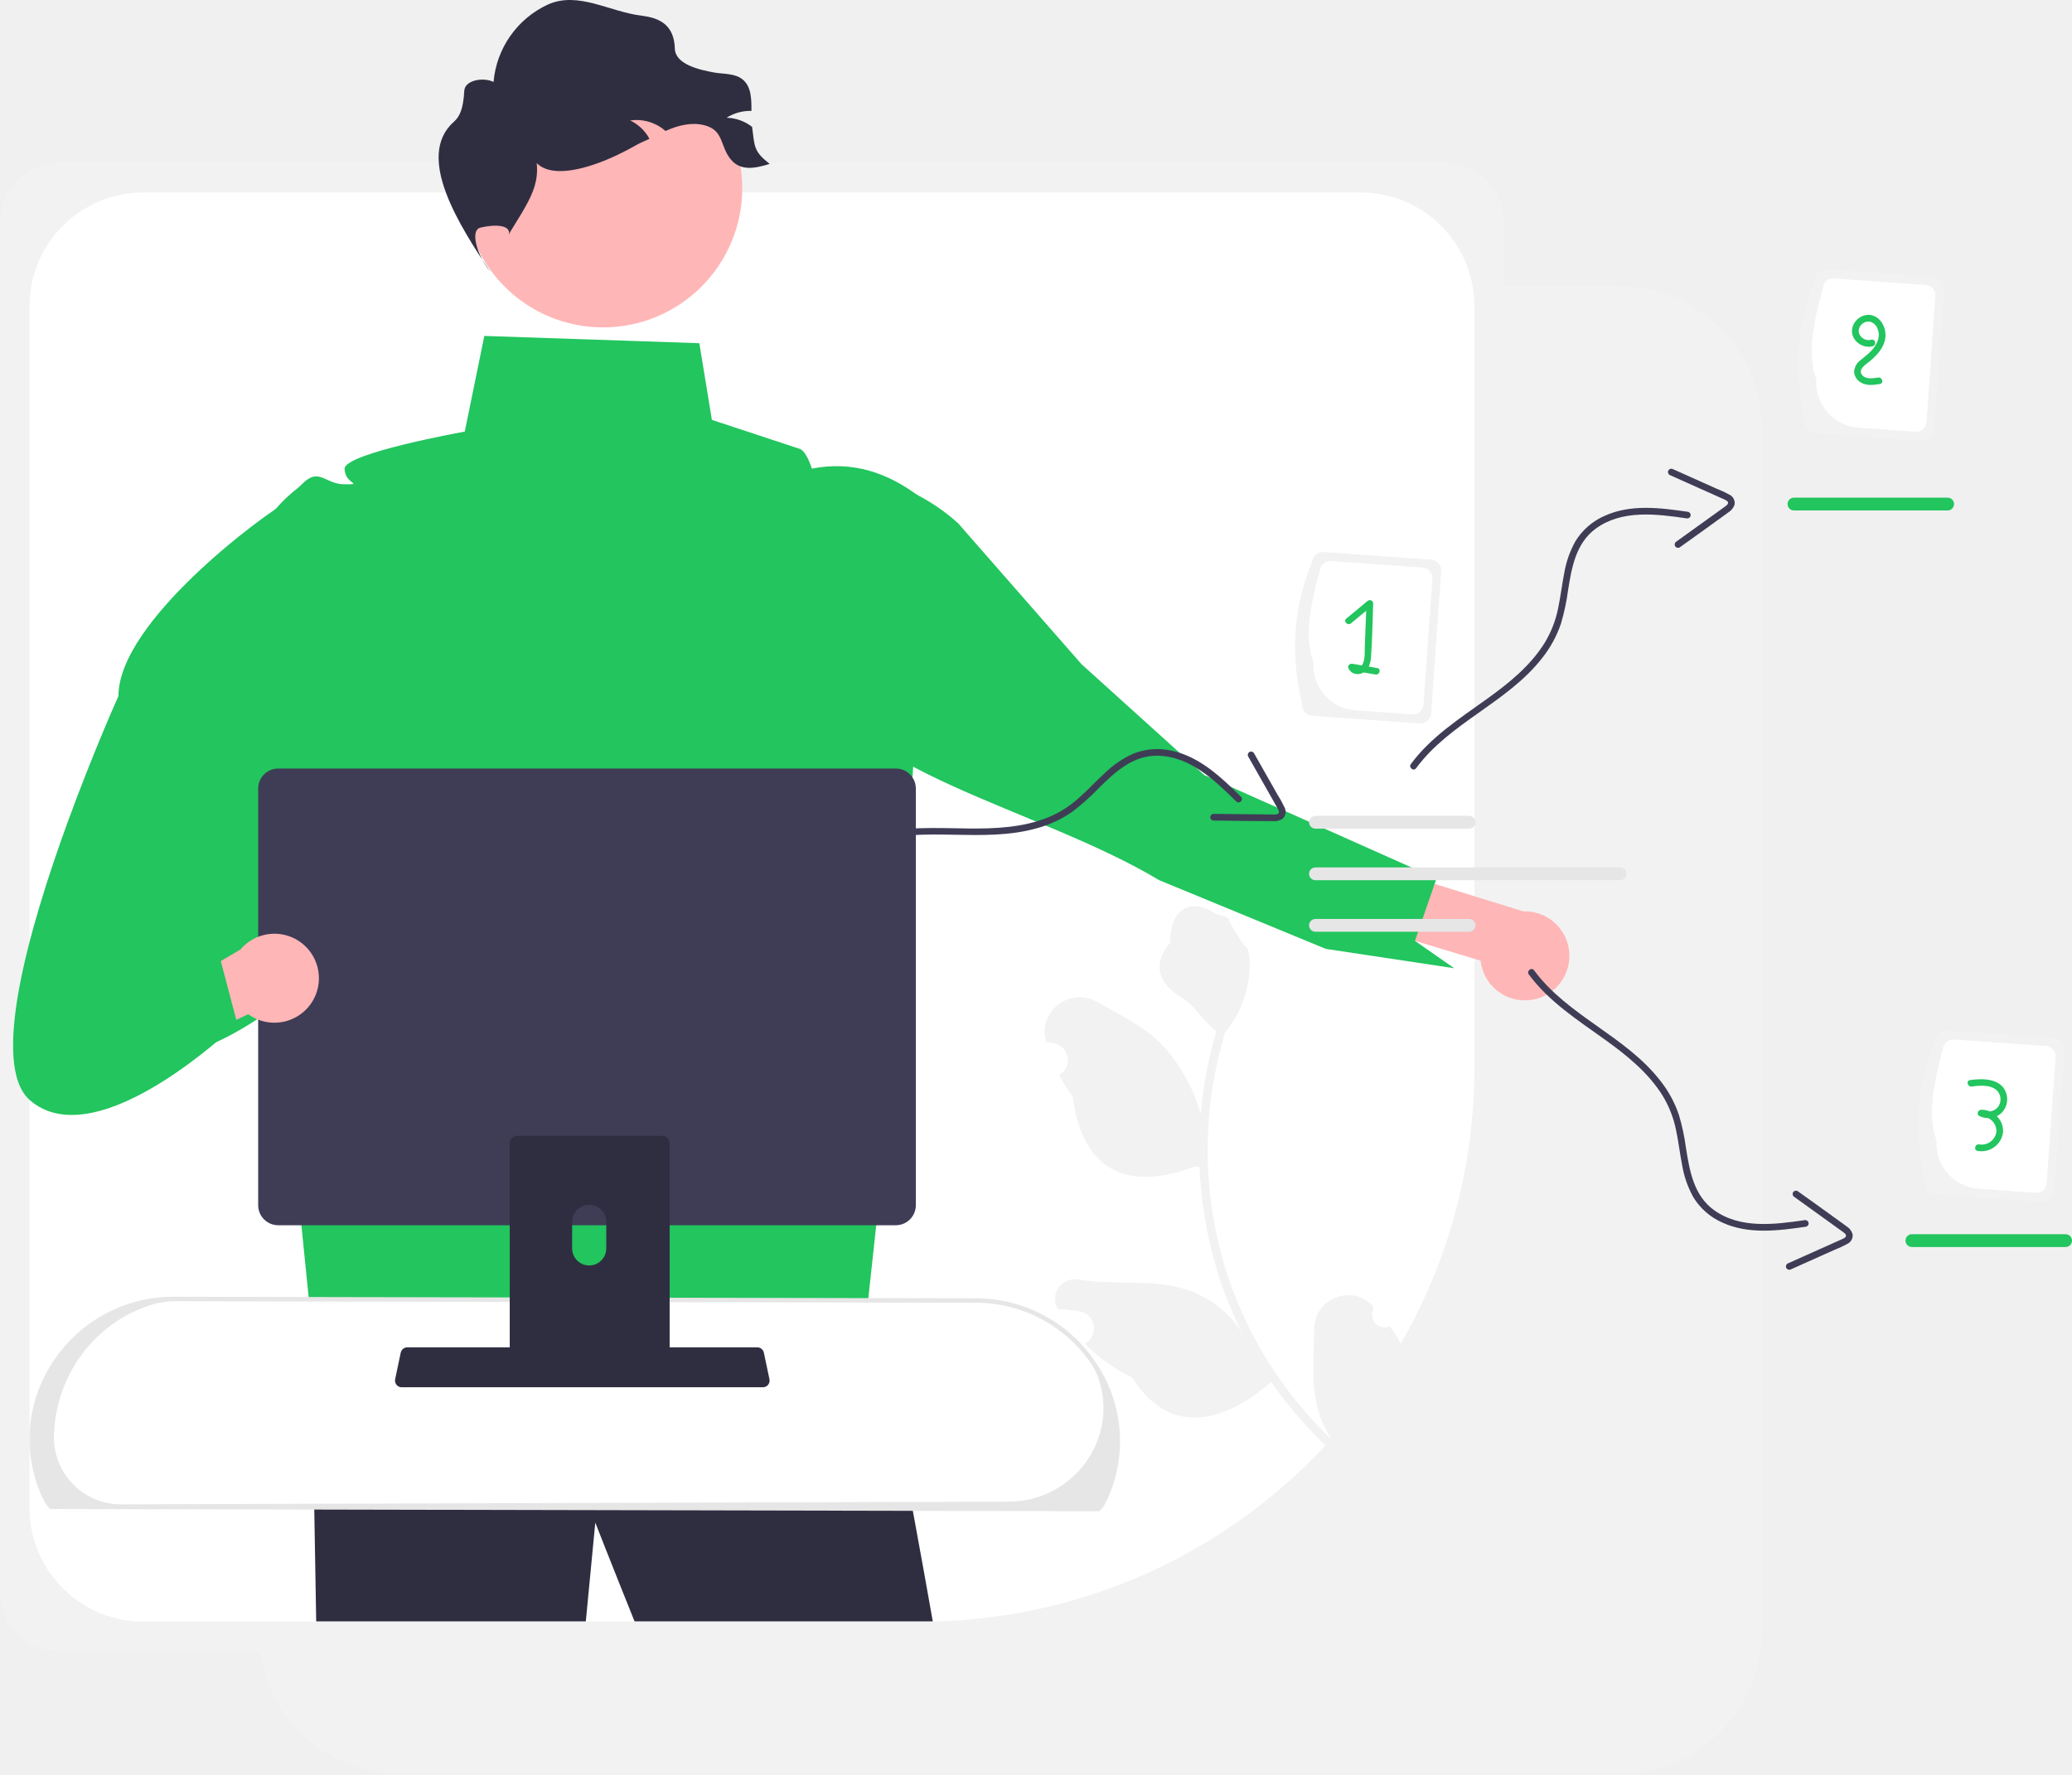
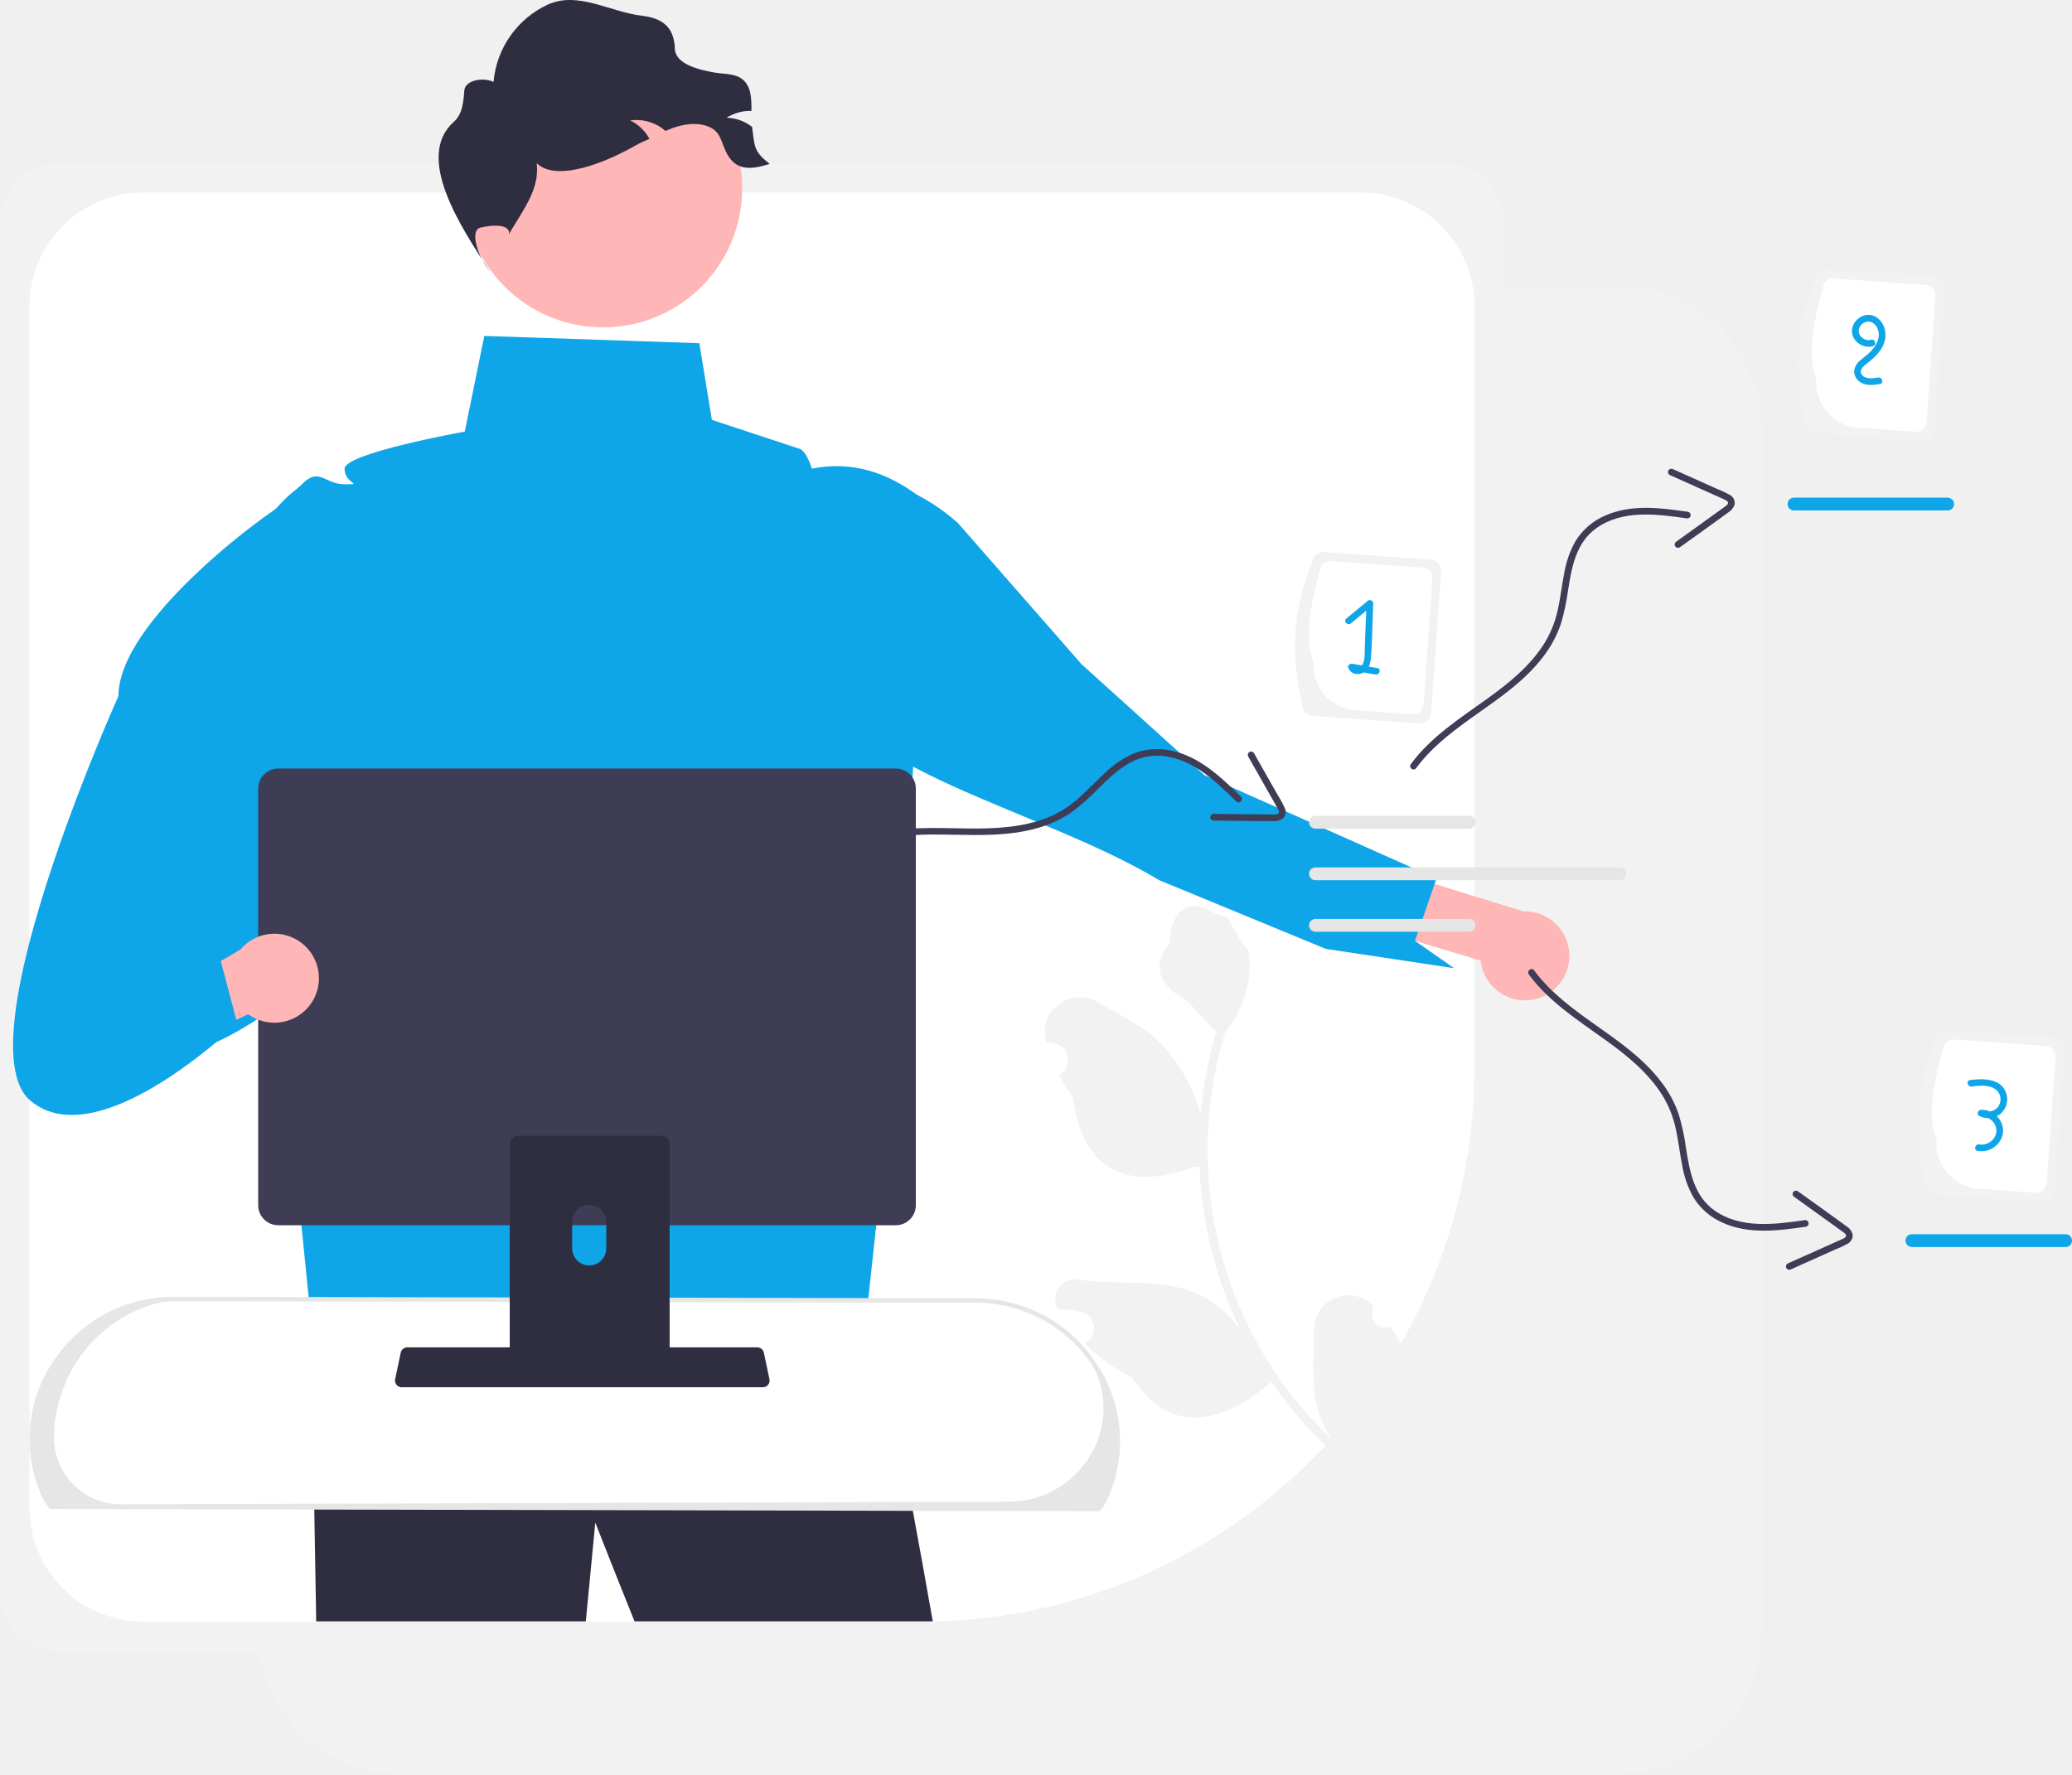
<svg xmlns="http://www.w3.org/2000/svg" data-name="Layer 1" width="930.986" height="797.335" viewBox="0 0 930.986 797.335">
  <path d="M861.776,179.892h-63.256v539.294A64.432,64.432,0,0,1,734.088,783.619H250.469v.617a64.432,64.432,0,0,0,64.432,64.432h546.875a64.432,64.432,0,0,0,64.432-64.432V244.325A64.432,64.432,0,0,0,861.776,179.892Z" transform="translate(-134.5071 -51.33254)" fill="#f2f2f2" />
  <rect y="73.237" width="675.74" height="668.775" rx="26.744" fill="#f2f2f2" />
  <path d="M198.94,137.82A51.182,51.182,0,0,0,147.758,189.002V728.913a51.182,51.182,0,0,0,51.182,51.182H547.969c137.534,0,249.027-111.493,249.027-249.027V189.002a51.182,51.182,0,0,0-51.182-51.182Z" transform="translate(-134.5071 -51.33254)" fill="#fff" />
  <path d="M825.034,500.156a20.028,20.028,0,0,1-25.256-17.105L704.214,454.191l1.484-28.396L818.951,460.903a20,20,0,0,1,6.083,39.253Z" transform="translate(-134.5071 -51.33254)" fill="#ffb6b6" />
-   <path d="M503.287,353.679c-9.676-8.075,4.493-48.099.672-59.7q-.343-1.053-.652-2.113a6.776,6.776,0,0,1,.274-4.532l35.918-16.895a87.253,87.253,0,0,1,25.485,16.022l55.487,63.374,55.124,49.786,24.188,10.783,80.151,35.749-.831,2.396-.007.007-8.81,25.587-0.0.014,17.624,12.286-57.699-8.692-38.16-15.741L655.307,446.857C601.055,414.207,511.795,397.284,503.287,353.679Z" transform="translate(-134.5071 -51.33254)" fill="#22c55e" />
+   <path d="M503.287,353.679c-9.676-8.075,4.493-48.099.672-59.7q-.343-1.053-.652-2.113a6.776,6.776,0,0,1,.274-4.532l35.918-16.895a87.253,87.253,0,0,1,25.485,16.022l55.487,63.374,55.124,49.786,24.188,10.783,80.151,35.749-.831,2.396-.007.007-8.81,25.587-0.0.014,17.624,12.286-57.699-8.692-38.16-15.741L655.307,446.857C601.055,414.207,511.795,397.284,503.287,353.679Z" transform="translate(-134.5071 -51.33254)" fill="#0ea5e9" />
  <path d="M759.017,647.369a5.675,5.675,0,0,1-7.476-7.6c-.079-.581-.135-.998-.214-1.58q-.14-.144-.281-.287c-9.484-9.62-25.887-2.953-26.054,10.554-.148,11.989-1.456,24.462,1.562,35.866A45.082,45.082,0,0,0,733.056,698.42a180.744,180.744,0,0,1-43.188-63.565,174.451,174.451,0,0,1-6.235-18.468q-2.124-7.709-3.561-15.572a182.839,182.839,0,0,1,4.829-85.419,48.659,48.659,0,0,0,10.974-27.017,37.117,37.117,0,0,0-.64-10.671c-.866.486-8.982-12.426-8.634-13.557-2.049-1.423-4.716-1.47-6.864-2.8-10.684-6.611-19.564-1.15-19.432,13.599-8.485,9.63-5.02,18.574,4.938,24.521,6.335,3.783,9.859,10.925,15.84,15.297-.183.63-.386,1.251-.569,1.881a184.019,184.019,0,0,0-6.509,35.39c-3.017-11.63-10.45-24.12-17.457-31.283-7.981-8.163-18.89-13.359-28.98-19.137-12.119-6.941-26.838,4.107-23.091,17.56q.054.195.11.39,1.83.244,3.638.616a7.697,7.697,0,0,1,2.33,14.157l-.137.081a76.587,76.587,0,0,0,6.134,9.878c4.725,36.672,28.125,41.34,54.83,31.269.705.065,1.395.137,2.094.188a187.83,187.83,0,0,0,8.315,47.927,178.15,178.15,0,0,0,10.82,26.652l-.171-.297a47.075,47.075,0,0,0-25.029-19.253c-15.258-4.829-32.868-1.802-48.29-4.419-7.424-1.26-13.173,6.517-9.363,13.011q.091.156.183.311a51.712,51.712,0,0,1,6.421.437q1.83.244,3.638.616A7.697,7.697,0,0,1,622.331,654.901l-.137.081c-.099.057-.183.108-.282.165a76.654,76.654,0,0,0,21.301,15.249c16.998,26.854,41.176,20.359,62.473,2.019l.015-.006A187.772,187.772,0,0,0,731.109,701.897l41.827-16.763c-.036-.525-.094-1.059-.145-1.578a51.201,51.201,0,0,1-11.85,3.949c1.577-5.052,3.142-10.133,4.72-15.185a2.804,2.804,0,0,0,.105-.303c.793-2.58,1.607-5.151,2.4-7.73l-0-.003a74.995,74.995,0,0,0-9.146-16.916Z" transform="translate(-134.5071 -51.33254)" fill="#f2f2f2" />
  <path d="M529.118,684.179l-.48-.6C527.258,674.699,529.118,684.179,529.118,684.179Z" transform="translate(-134.5071 -51.33254)" fill="#2f2e41" />
  <path d="M553.618,779.969H419.62c-10.411-25.88-17.637-44.39-17.637-44.39s-1.755,18.13-4.259,44.39H276.581c-1.134-71.36-2.721-144.63-3.244-167.9l232.525,5.18,23.128,29.33c.079.49.158,1.03.256,1.64C530.184,654.179,542.773,718.149,553.618,779.969Z" transform="translate(-134.5071 -51.33254)" fill="#2f2e41" />
-   <path d="M551.587,278.075l-.022-.042a6.776,6.776,0,0,0-3.367-3.045c-14.712-11.415-30.821-16.619-48.899-13.06-2.96-8.96-5.72-8.96-5.72-8.96l-39.21-12.95-5.64-34.45-96.61-3.27-8.78,42.99s-54,9.68-54,16.68,9,7,0,7-11.41-8-19.2,0a25.425,25.425,0,0,1-2.11,1.9c-.09.08-.19.15-.28.23a66.713,66.713,0,0,0-25.15,58.95l16.61,165.23,17.73,176.31,242.64,10.1,16.25-150.03,16.529-249.623A6.834,6.834,0,0,0,551.587,278.075Z" transform="translate(-134.5071 -51.33254)" fill="#22c55e" />
+   <path d="M551.587,278.075l-.022-.042a6.776,6.776,0,0,0-3.367-3.045c-14.712-11.415-30.821-16.619-48.899-13.06-2.96-8.96-5.72-8.96-5.72-8.96l-39.21-12.95-5.64-34.45-96.61-3.27-8.78,42.99s-54,9.68-54,16.68,9,7,0,7-11.41-8-19.2,0a25.425,25.425,0,0,1-2.11,1.9c-.09.08-.19.15-.28.23a66.713,66.713,0,0,0-25.15,58.95l16.61,165.23,17.73,176.31,242.64,10.1,16.25-150.03,16.529-249.623A6.834,6.834,0,0,0,551.587,278.075Z" transform="translate(-134.5071 -51.33254)" fill="#0ea5e9" />
  <path d="M153.275,721.164c1.385,3.485,2.783,6.039,4.194,7.302l470.58,1c1.41-1.263,2.808-3.816,4.194-7.302,16.459-41.407-14.59-86.307-59.148-86.392L212.448,635.088C167.95,635.003,136.839,679.814,153.275,721.164Z" transform="translate(-134.5071 -51.33254)" fill="#fff" />
  <path d="M628.431,730.466l-.383-.001-470.961-1.001-.284-.254c-1.467-1.313-2.924-3.824-4.456-7.677h0a62.609,62.609,0,0,1,6.596-59.154,64.504,64.504,0,0,1,53.383-28.291h.124l360.648.685a64.75,64.75,0,0,1,53.523,28.494,62.848,62.848,0,0,1,6.552,59.267c-1.532,3.853-2.99,6.363-4.456,7.677Zm-439.521-3.094,399.013-1.209c28.165-.085,48.883-27.273,40.537-54.173a28.739,28.739,0,0,0-3.496-7.601A62.753,62.753,0,0,0,573.093,636.773l-360.648-.685h-.12a38.664,38.664,0,0,0-13.337,2.851c-23.296,8.815-38.873,30.974-40.169,55.847q-.025.475-.049.951a30.086,30.086,0,0,0,28.497,31.595q.821.042,1.642.04Z" transform="translate(-134.5071 -51.33254)" fill="#e6e6e6" />
  <path d="M719.568,367.792c-5.154-21.646-4.294-42.966,4.531-63.854a4.892,4.892,0,0,1,5.221-4.529l48.224,3.422a4.892,4.892,0,0,1,4.529,5.221l-4.531,63.854a4.892,4.892,0,0,1-5.221,4.529l-48.224-3.422A4.892,4.892,0,0,1,719.568,367.792Z" transform="translate(-134.5071 -51.33254)" fill="#f2f2f2" />
  <path d="M724.636,348.768c-4.125-10.667-1.487-25.337,2.913-41.051a4.582,4.582,0,0,1,4.889-4.241l41.444,2.941a4.582,4.582,0,0,1,4.242,4.889L774.092,368.127a4.582,4.582,0,0,1-4.889,4.241l-25.674-1.822A20.41,20.41,0,0,1,724.636,348.768Z" transform="translate(-134.5071 -51.33254)" fill="#fff" />
-   <path d="M753.329,351.552q-1.899-.326-3.798-.653a12.753,12.753,0,0,0,.994-4.338c.599-7.992.66-16.06.979-24.068a1.519,1.519,0,0,0-2.561-1.061q-4.769,3.95-9.538,7.9c-1.488,1.233.644,3.345,2.121,2.121q3.423-2.835,6.846-5.67-.314,7.871-.628,15.741c-.1,2.518.206,5.576-.825,7.944a3.827,3.827,0,0,1-.547.887q-2.102-.361-4.205-.722c-1.008-.173-2.289.668-1.845,1.845.965,2.559,3.809,3.368,6.247,2.381a5.076,5.076,0,0,0,.622-.333l5.339.917C754.42,354.769,755.231,351.879,753.329,351.552Z" transform="translate(-134.5071 -51.33254)" fill="#22c55e" />
+   <path d="M753.329,351.552q-1.899-.326-3.798-.653a12.753,12.753,0,0,0,.994-4.338c.599-7.992.66-16.06.979-24.068a1.519,1.519,0,0,0-2.561-1.061q-4.769,3.95-9.538,7.9c-1.488,1.233.644,3.345,2.121,2.121q3.423-2.835,6.846-5.67-.314,7.871-.628,15.741c-.1,2.518.206,5.576-.825,7.944a3.827,3.827,0,0,1-.547.887q-2.102-.361-4.205-.722c-1.008-.173-2.289.668-1.845,1.845.965,2.559,3.809,3.368,6.247,2.381a5.076,5.076,0,0,0,.622-.333l5.339.917C754.42,354.769,755.231,351.879,753.329,351.552Z" transform="translate(-134.5071 -51.33254)" fill="#0ea5e9" />
  <path d="M999.568,582.792c-5.154-21.646-4.294-42.966,4.531-63.854a4.892,4.892,0,0,1,5.221-4.529l48.224,3.422a4.892,4.892,0,0,1,4.529,5.221l-4.531,63.854a4.892,4.892,0,0,1-5.221,4.529l-48.224-3.422A4.892,4.892,0,0,1,999.568,582.792Z" transform="translate(-134.5071 -51.33254)" fill="#f2f2f2" />
  <path d="M1004.636,563.768c-4.125-10.667-1.487-25.337,2.913-41.051a4.582,4.582,0,0,1,4.889-4.241l41.444,2.941a4.582,4.582,0,0,1,4.242,4.889L1054.092,583.127a4.582,4.582,0,0,1-4.889,4.241l-25.674-1.822A20.41,20.41,0,0,1,1004.636,563.768Z" transform="translate(-134.5071 -51.33254)" fill="#fff" />
-   <path d="M1031.691,552.935a8.447,8.447,0,0,0,1.555-.943,8.607,8.607,0,0,0,2.815-8.952c-1.945-7.144-10.49-7.188-16.39-6.328-1.903.277-1.094,3.168.798,2.893,3.976-.579,10.218-1.048,12.354,3.295a5.706,5.706,0,0,1-.913,6.285,5.554,5.554,0,0,1-3.376,1.605,8.923,8.923,0,0,0-3.928-.733c-1.39.066-2.165,2.087-.757,2.795a9.012,9.012,0,0,0,4.01.945,6.5,6.5,0,0,1,3.667,6.198,6.723,6.723,0,0,1-7.655,5.639l-.037-.006c-1.885-.379-2.692,2.512-.798,2.893a9.75,9.75,0,0,0,11.387-7.776q.039-.206.069-.414A9.111,9.111,0,0,0,1031.691,552.935Z" transform="translate(-134.5071 -51.33254)" fill="#22c55e" />
+   <path d="M1031.691,552.935a8.447,8.447,0,0,0,1.555-.943,8.607,8.607,0,0,0,2.815-8.952c-1.945-7.144-10.49-7.188-16.39-6.328-1.903.277-1.094,3.168.798,2.893,3.976-.579,10.218-1.048,12.354,3.295a5.706,5.706,0,0,1-.913,6.285,5.554,5.554,0,0,1-3.376,1.605,8.923,8.923,0,0,0-3.928-.733c-1.39.066-2.165,2.087-.757,2.795a9.012,9.012,0,0,0,4.01.945,6.5,6.5,0,0,1,3.667,6.198,6.723,6.723,0,0,1-7.655,5.639l-.037-.006c-1.885-.379-2.692,2.512-.798,2.893a9.75,9.75,0,0,0,11.387-7.776q.039-.206.069-.414A9.111,9.111,0,0,0,1031.691,552.935Z" transform="translate(-134.5071 -51.33254)" fill="#0ea5e9" />
  <path d="M945.568,240.792c-5.154-21.646-4.294-42.966,4.531-63.854a4.892,4.892,0,0,1,5.221-4.529l48.224,3.422a4.892,4.892,0,0,1,4.529,5.221l-4.531,63.854a4.892,4.892,0,0,1-5.221,4.529L950.097,246.013A4.892,4.892,0,0,1,945.568,240.792Z" transform="translate(-134.5071 -51.33254)" fill="#f2f2f2" />
  <path d="M950.636,221.768c-4.125-10.667-1.487-25.337,2.913-41.051A4.582,4.582,0,0,1,958.438,176.476l41.444,2.941a4.582,4.582,0,0,1,4.242,4.889l-4.032,56.821a4.582,4.582,0,0,1-4.889,4.241l-25.674-1.822A20.41,20.41,0,0,1,950.636,221.768Z" transform="translate(-134.5071 -51.33254)" fill="#fff" />
-   <path d="M976.122,193.174c-4.248-1.474-8.973,1.885-9.455,6.242-.546,4.937,4.764,8.835,9.362,7.493,1.85-.54,1.063-3.436-.797-2.893-3.37.984-6.965-2.655-5.028-5.909a4.431,4.431,0,0,1,4.527-2.215,5.018,5.018,0,0,1,3.344,3.035c1.653,3.726-.312,7.51-2.916,10.218-1.485,1.545-3.228,2.745-4.829,4.153a6.983,6.983,0,0,0-2.746,4.954,5.997,5.997,0,0,0,3.412,5.182c2.558,1.315,5.467.897,8.188.459,1.901-.306,1.094-3.197-.798-2.893-2.38.383-5.943.963-7.451-1.518-1.291-2.125,1.369-3.991,2.819-5.121,3.643-2.841,7.328-6.51,7.875-11.34C982.077,199.064,980.066,194.543,976.122,193.174Z" transform="translate(-134.5071 -51.33254)" fill="#22c55e" />
-   <path d="M244.303,485.463l23.76,10.7c-11.17,9.06-28.18,21.25-44.84,26.89l-26.47-18.05c-9.86-38.02-3.82-77.2,8.03-110.33a249.437,249.437,0,0,1,25.94-52.36,66.724,66.724,0,0,1,25.15-58.95c.1-.08.19-.15.28-.23a87.297,87.297,0,0,1,29.92,60.63l.53,8.76,1.06,17.26,2.69,44.08-31.9,49.6Z" transform="translate(-134.5071 -51.33254)" fill="#22c55e" />
+   <path d="M976.122,193.174c-4.248-1.474-8.973,1.885-9.455,6.242-.546,4.937,4.764,8.835,9.362,7.493,1.85-.54,1.063-3.436-.797-2.893-3.37.984-6.965-2.655-5.028-5.909a4.431,4.431,0,0,1,4.527-2.215,5.018,5.018,0,0,1,3.344,3.035c1.653,3.726-.312,7.51-2.916,10.218-1.485,1.545-3.228,2.745-4.829,4.153a6.983,6.983,0,0,0-2.746,4.954,5.997,5.997,0,0,0,3.412,5.182c2.558,1.315,5.467.897,8.188.459,1.901-.306,1.094-3.197-.798-2.893-2.38.383-5.943.963-7.451-1.518-1.291-2.125,1.369-3.991,2.819-5.121,3.643-2.841,7.328-6.51,7.875-11.34C982.077,199.064,980.066,194.543,976.122,193.174Z" transform="translate(-134.5071 -51.33254)" fill="#0ea5e9" />
+   <path d="M244.303,485.463l23.76,10.7c-11.17,9.06-28.18,21.25-44.84,26.89l-26.47-18.05c-9.86-38.02-3.82-77.2,8.03-110.33a249.437,249.437,0,0,1,25.94-52.36,66.724,66.724,0,0,1,25.15-58.95c.1-.08.19-.15.28-.23a87.297,87.297,0,0,1,29.92,60.63l.53,8.76,1.06,17.26,2.69,44.08-31.9,49.6Z" transform="translate(-134.5071 -51.33254)" fill="#0ea5e9" />
  <path d="M312.659,673.646a2.948,2.948,0,0,0,2.32,1.11h162.34a2.987,2.987,0,0,0,2.92-3.6l-2.52-11.97a2.993,2.993,0,0,0-1.86-2.17,2.894,2.894,0,0,0-1.06-.2h-157.31a2.894,2.894,0,0,0-1.06.2,2.992,2.992,0,0,0-1.86,2.17l-2.52,11.97A2.985,2.985,0,0,0,312.659,673.646Z" transform="translate(-134.5071 -51.33254)" fill="#2f2e41" />
  <path d="M250.509,405.686v187.26a9.007,9.007,0,0,0,9,9h277.5a9.007,9.007,0,0,0,9-9v-187.26a9.011,9.011,0,0,0-9-8.99h-277.5A9.012,9.012,0,0,0,250.509,405.686Z" transform="translate(-134.5071 -51.33254)" fill="#3f3d56" />
  <path d="M363.539,565.206v102.56h71.85v-102.56a3.448,3.448,0,0,0-2.43-3.3,3.176,3.176,0,0,0-1.03-.16h-64.92a3.463,3.463,0,0,0-3.47,3.456v.003Zm28.04,35.24a7.67,7.67,0,0,1,15.34,0v11.9a7.67,7.67,0,0,1-15.34,0Z" transform="translate(-134.5071 -51.33254)" fill="#2f2e41" />
  <circle cx="270.966" cy="84.6" r="62.527" fill="#ffb6b6" />
  <path d="M480.338,124.994c-6.741,2.093-13.24,3.327-17.624-2.203s-3.238-11.852-9.759-14.518c-5.265-2.159-11.345-1.234-16.654.771-.947.352-1.873.749-2.776,1.145-.507-.441-1.013-.859-1.564-1.256a19.867,19.867,0,0,0-14.297-3.481,19.494,19.494,0,0,1,8.658,8.261c-1.806.903-3.747,1.578-5.485,2.577-23.879,13.729-50.434,19.258-48.267-3.657,7.226,19.034,1.608,25.819-8.988,43.2l-.419,1.013c1.057-4.56-6.377-4.776-12.799-3.216-4.743,1.152-1.674,12.21,4.406,19.827-13.592-20.466-33.95-51.712-16.346-67.389,2.596-2.312,4.226-5.574,4.692-13.923.277-4.95,8.702-6.19,13.152-3.987a42.354,42.354,0,0,1,24.453-34.807c13.614-6.058,27.46,3.261,42.253,5.067,8.208,1.002,14.432,4.308,14.76,14.782.218,6.975,10.729,9.473,17.602,10.706,4.362.771,9.274.308,12.755,3.062,4.031,3.194,4.075,8.812,4.053,14.209a19.845,19.845,0,0,0-11.169,3.062,19.418,19.418,0,0,1,11.279,3.965,1.209,1.209,0,0,1,.176.132C473.619,117.416,473.134,119.333,480.338,124.994Z" transform="translate(-134.5071 -51.33254)" fill="#2f2e41" />
  <path d="M525.433,429.873c24.432-7.592,50.588.618,75.154-6.39a50.944,50.944,0,0,0,15.789-7.415,98.114,98.114,0,0,0,11.492-10.227c7.39-7.309,15.415-14.984,26.518-14.899,14.62.111,25.846,10.972,35.592,20.562,1.377,1.355,3.5-.764,2.121-2.121-8.955-8.812-18.63-18.108-31.376-20.739a28.955,28.955,0,0,0-17.116,1.422,44.685,44.685,0,0,0-12.719,8.697c-3.925,3.6-7.546,7.519-11.524,11.062a47.972,47.972,0,0,1-14.136,8.922c-11.262,4.484-23.615,5.025-35.593,4.895-15.036-.164-30.431-1.188-44.998,3.339-1.838.571-1.053,3.468.798,2.893Z" transform="translate(-134.5071 -51.33254)" fill="#3f3d56" />
  <path d="M695.335,391.285,702.845,404.525l3.634,6.406c.646,1.138,1.309,2.269,1.938,3.417.386.705,1.23,1.977.424,2.645a3.913,3.913,0,0,1-2.283.356c-1.324.003-2.649-.027-3.972-.04l-7.448-.075-15.393-.156a1.501,1.501,0,0,0,0,3c8.936.091,17.878.279,26.814.272a6.412,6.412,0,0,0,4.385-1.2,4.172,4.172,0,0,0,.795-4.809,45.679,45.679,0,0,0-3.033-5.564l-3.271-5.766-7.511-13.24a1.501,1.501,0,0,0-2.59,1.514Z" transform="translate(-134.5071 -51.33254)" fill="#3f3d56" />
  <path d="M794.604,423.727h-69.031a2.876,2.876,0,1,1-.017-5.753q.009,0,.017,0h69.031a2.876,2.876,0,1,1,.017,5.753Q794.613,423.727,794.604,423.727Z" transform="translate(-134.5071 -51.33254)" fill="#e6e6e6" />
  <path d="M794.604,470.055h-69.031a2.876,2.876,0,1,1-.017-5.753q.009,0,.017,0h69.031a2.876,2.876,0,1,1,.017,5.753Q794.613,470.055,794.604,470.055Z" transform="translate(-134.5071 -51.33254)" fill="#e6e6e6" />
  <path d="M862.369,446.891h-136.796a2.876,2.876,0,1,1-.017-5.753q.009,0,.017,0h136.796a2.876,2.876,0,1,1,.017,5.753Q862.378,446.891,862.369,446.891Z" transform="translate(-134.5071 -51.33254)" fill="#e6e6e6" />
  <path d="M770.782,396.562c15.187-20.589,41.124-29.467,56.766-49.665a50.945,50.945,0,0,0,8.328-15.327,98.125,98.125,0,0,0,3.201-15.047c1.625-10.266,3.544-21.203,12.54-27.712,11.846-8.57,27.323-6.47,40.855-4.516a1.501,1.501,0,0,0,.453-2.966c-12.434-1.795-25.736-3.555-37.564,1.876A28.954,28.954,0,0,0,842.412,294.491a44.684,44.684,0,0,0-5.096,14.541c-1.03,5.225-1.625,10.528-2.732,15.739a47.973,47.973,0,0,1-6.104,15.562c-6.417,10.284-16.05,18.037-25.778,25.027-12.212,8.775-25.221,17.069-34.277,29.344-1.142,1.549,1.206,3.418,2.356,1.858Z" transform="translate(-134.5071 -51.33254)" fill="#3f3d56" />
  <path d="M884.812,264.833l13.894,6.218,6.723,3.009c1.195.535,2.399,1.052,3.585,1.605.729.339,2.162.864,1.909,1.88-.173.692-1.099,1.249-1.628,1.639-1.065.786-2.15,1.547-3.224,2.321l-6.046,4.351-12.495,8.992a1.501,1.501,0,0,0,1.777,2.417c7.253-5.22,14.569-10.365,21.765-15.664a6.412,6.412,0,0,0,2.823-3.564A4.172,4.172,0,0,0,911.686,273.691a45.683,45.683,0,0,0-5.74-2.686l-6.05-2.708-13.894-6.218a1.501,1.501,0,0,0-1.19,2.754Z" transform="translate(-134.5071 -51.33254)" fill="#3f3d56" />
-   <path d="M1009.604,280.727h-69.031a2.876,2.876,0,1,1-.017-5.753q.009,0,.017,0h69.031a2.876,2.876,0,1,1,.017,5.753Q1009.613,280.727,1009.604,280.727Z" transform="translate(-134.5071 -51.33254)" fill="#22c55e" />
+   <path d="M1009.604,280.727h-69.031a2.876,2.876,0,1,1-.017-5.753q.009,0,.017,0h69.031a2.876,2.876,0,1,1,.017,5.753Q1009.613,280.727,1009.604,280.727Z" transform="translate(-134.5071 -51.33254)" fill="#0ea5e9" />
  <path d="M823.782,487.375c15.187,20.589,41.124,29.467,56.766,49.665a50.944,50.944,0,0,1,8.328,15.327,98.125,98.125,0,0,1,3.201,15.047c1.625,10.266,3.544,21.203,12.54,27.712,11.846,8.57,27.323,6.47,40.855,4.516a1.501,1.501,0,0,1,.453,2.966c-12.434,1.795-25.736,3.555-37.564-1.876a28.954,28.954,0,0,1-12.948-11.284,44.684,44.684,0,0,1-5.096-14.541c-1.03-5.225-1.625-10.528-2.732-15.739a47.973,47.973,0,0,0-6.104-15.562c-6.417-10.284-16.05-18.037-25.778-25.027-12.212-8.775-25.221-17.069-34.277-29.344-1.142-1.549,1.206-3.418,2.356-1.858Z" transform="translate(-134.5071 -51.33254)" fill="#3f3d56" />
  <path d="M937.812,619.104l13.894-6.218,6.723-3.009c1.195-.535,2.399-1.052,3.585-1.605.729-.339,2.162-.864,1.909-1.88-.173-.692-1.099-1.249-1.628-1.639-1.065-.786-2.15-1.547-3.224-2.321l-6.046-4.351L940.53,589.089a1.501,1.501,0,0,1,1.777-2.417c7.253,5.22,14.569,10.365,21.765,15.664a6.412,6.412,0,0,1,2.823,3.564,4.172,4.172,0,0,1-2.208,4.346,45.683,45.683,0,0,1-5.74,2.686l-6.05,2.708-13.894,6.218a1.501,1.501,0,0,1-1.19-2.754Z" transform="translate(-134.5071 -51.33254)" fill="#3f3d56" />
-   <path d="M1062.604,611.727h-69.031a2.876,2.876,0,0,1-.026-5.753c.009-0.0.017-0.0.026,0h69.031a2.876,2.876,0,0,1,.026,5.753C1062.621,611.727,1062.612,611.727,1062.604,611.727Z" transform="translate(-134.5071 -51.33254)" fill="#22c55e" />
+   <path d="M1062.604,611.727h-69.031a2.876,2.876,0,0,1-.026-5.753c.009-0.0.017-0.0.026,0h69.031a2.876,2.876,0,0,1,.026,5.753C1062.621,611.727,1062.612,611.727,1062.604,611.727Z" transform="translate(-134.5071 -51.33254)" fill="#0ea5e9" />
  <path d="M275.674,499.923a20.028,20.028,0,0,1-29.645,7.185l-71.895,34.214-4.818-20.151L242.534,478.024a20,20,0,0,1,33.14,21.899Z" transform="translate(-134.5071 -51.33254)" fill="#ffb6b6" />
-   <path d="M247.97,396l-50.59,103.37,21.38-9.69,14.88-6.75,7.46,28.34s-4.94,4.8-12.73,11.11c-11.17,9.06-28.18,21.25-44.84,26.89-13.04,4.42-25.85,4.83-35.47-3.41-18.26-15.64-.41-77.75,16.84-125.04,11.55-31.67,22.82-56.68,22.82-56.68,0-33.4,64.819-81.427,76.849-87.997h0c6.87-3.74,8.77,1.707,8.77,1.707l-37.698,55.19,11.27,45.7,3.19,12.91Z" transform="translate(-134.5071 -51.33254)" fill="#22c55e" />
+   <path d="M247.97,396l-50.59,103.37,21.38-9.69,14.88-6.75,7.46,28.34s-4.94,4.8-12.73,11.11c-11.17,9.06-28.18,21.25-44.84,26.89-13.04,4.42-25.85,4.83-35.47-3.41-18.26-15.64-.41-77.75,16.84-125.04,11.55-31.67,22.82-56.68,22.82-56.68,0-33.4,64.819-81.427,76.849-87.997h0c6.87-3.74,8.77,1.707,8.77,1.707l-37.698,55.19,11.27,45.7,3.19,12.91Z" transform="translate(-134.5071 -51.33254)" fill="#0ea5e9" />
</svg>
